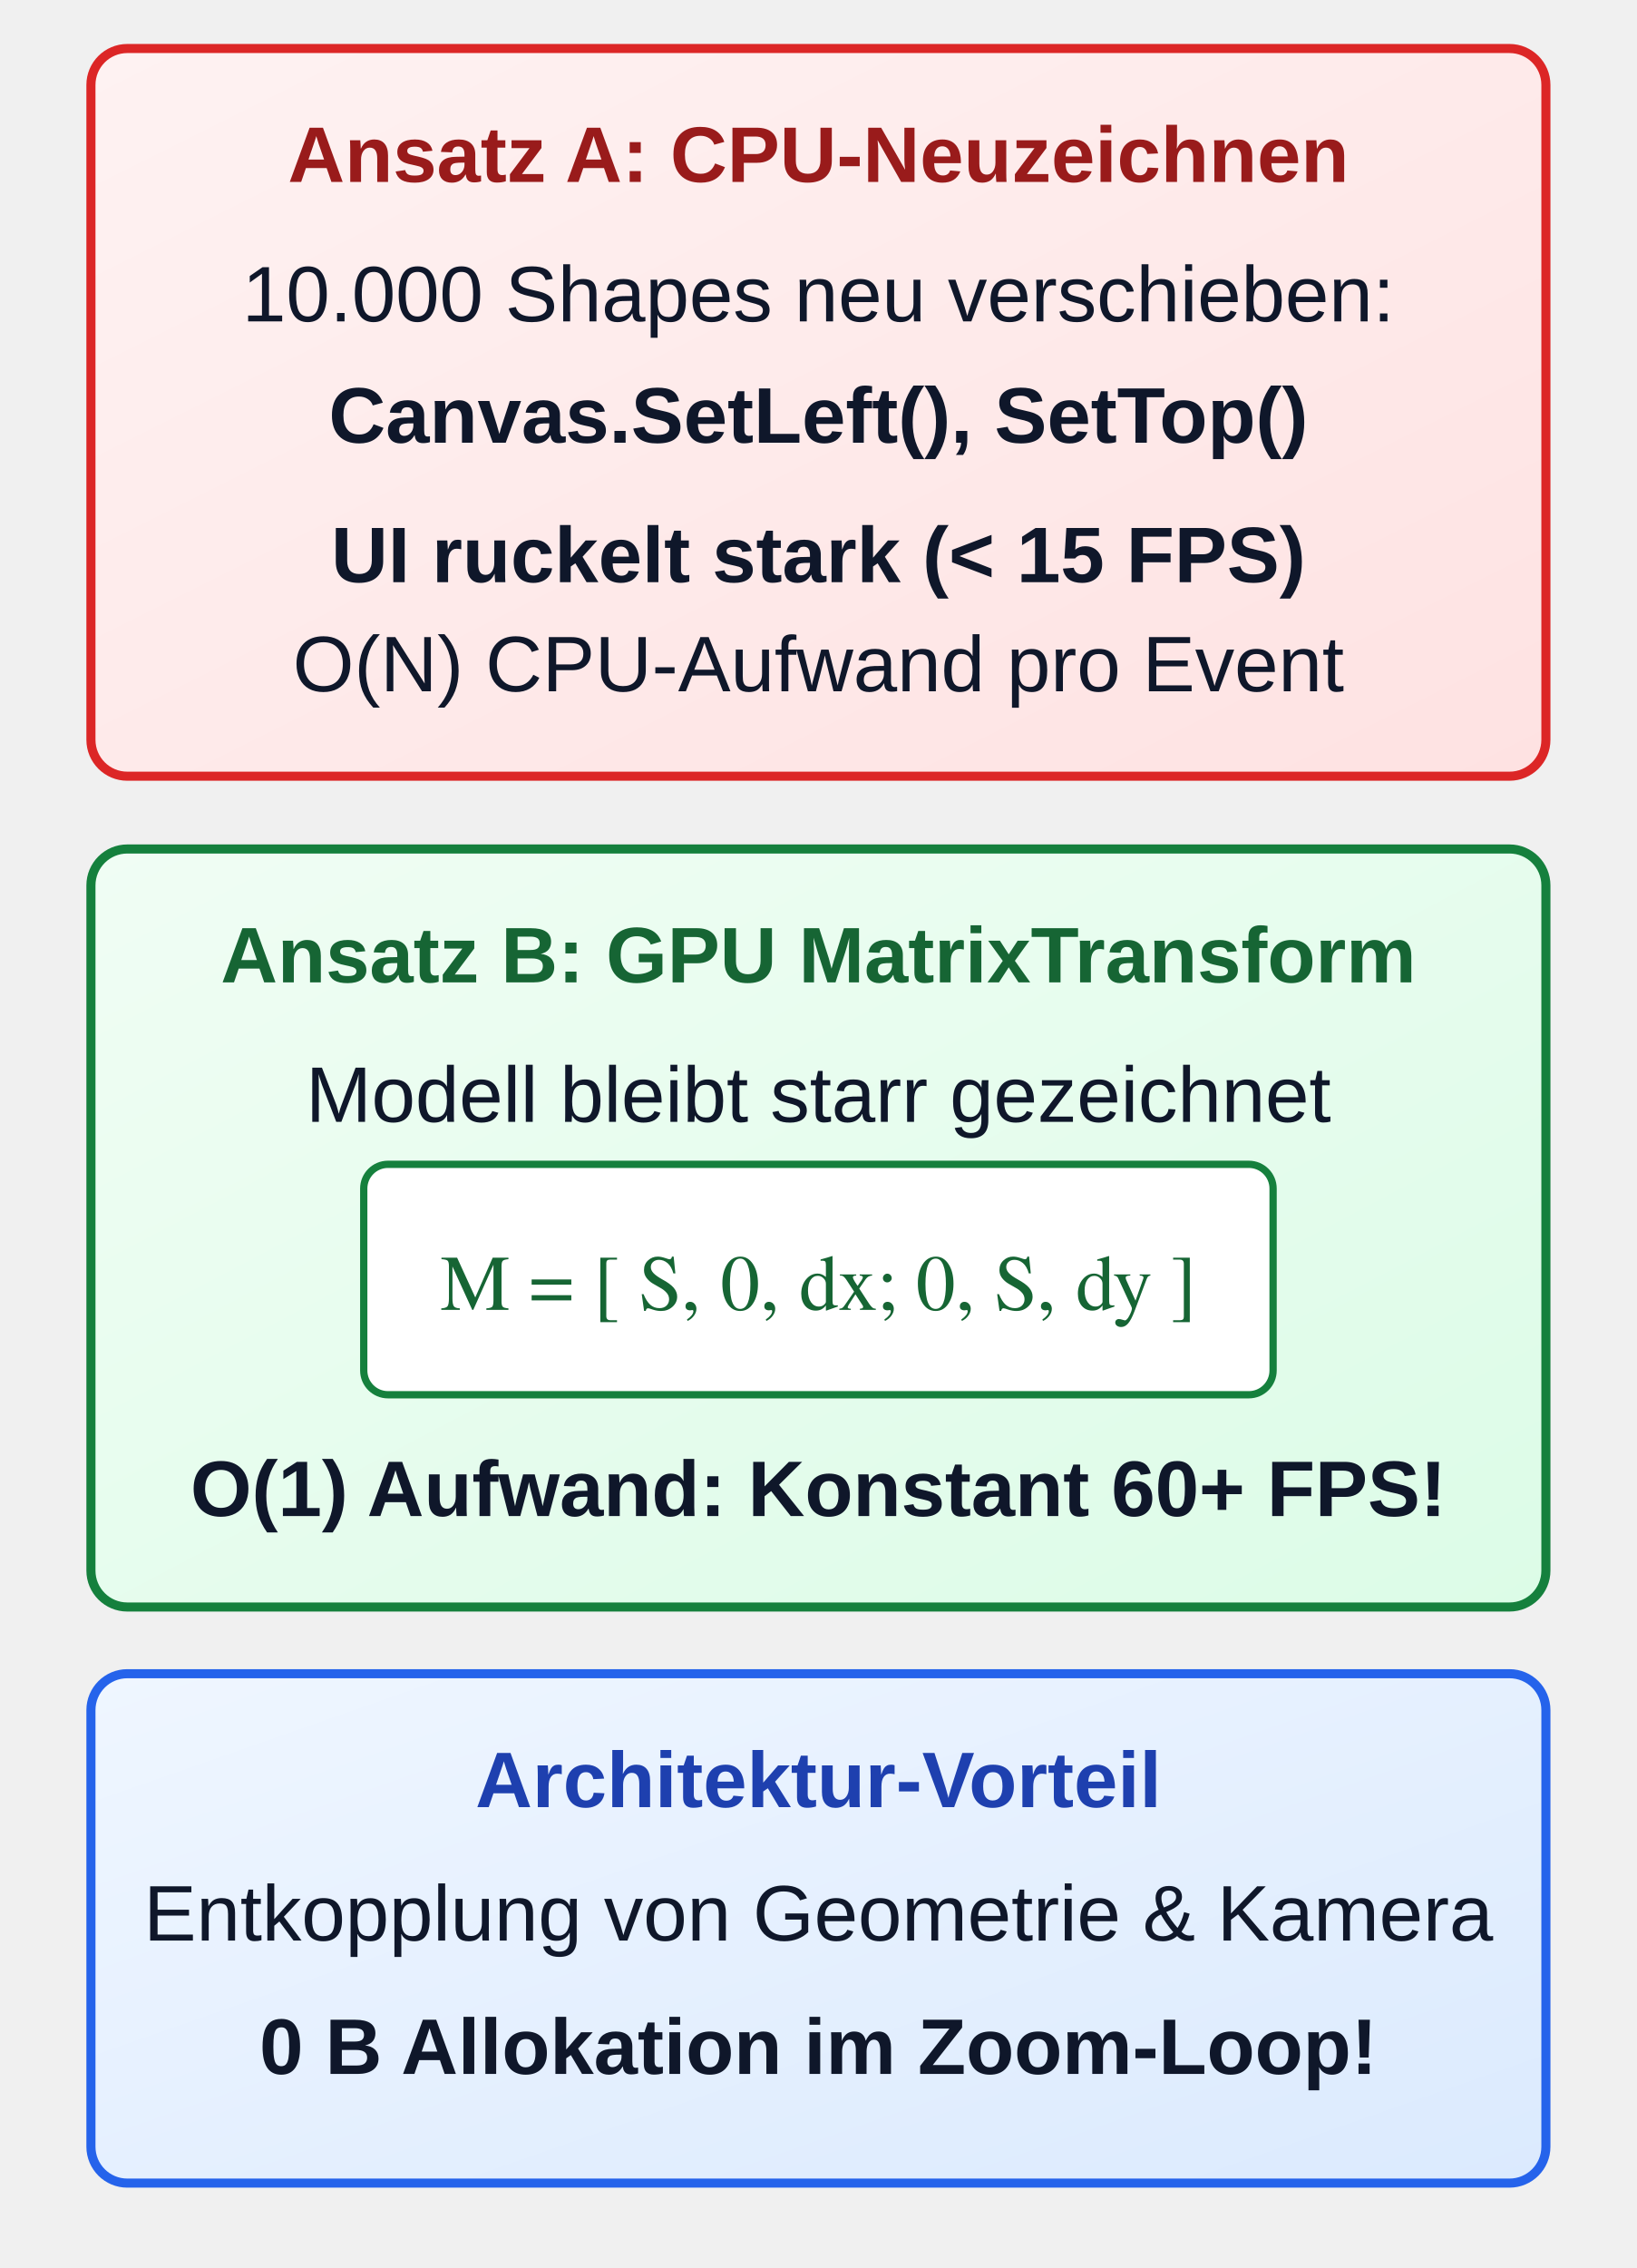
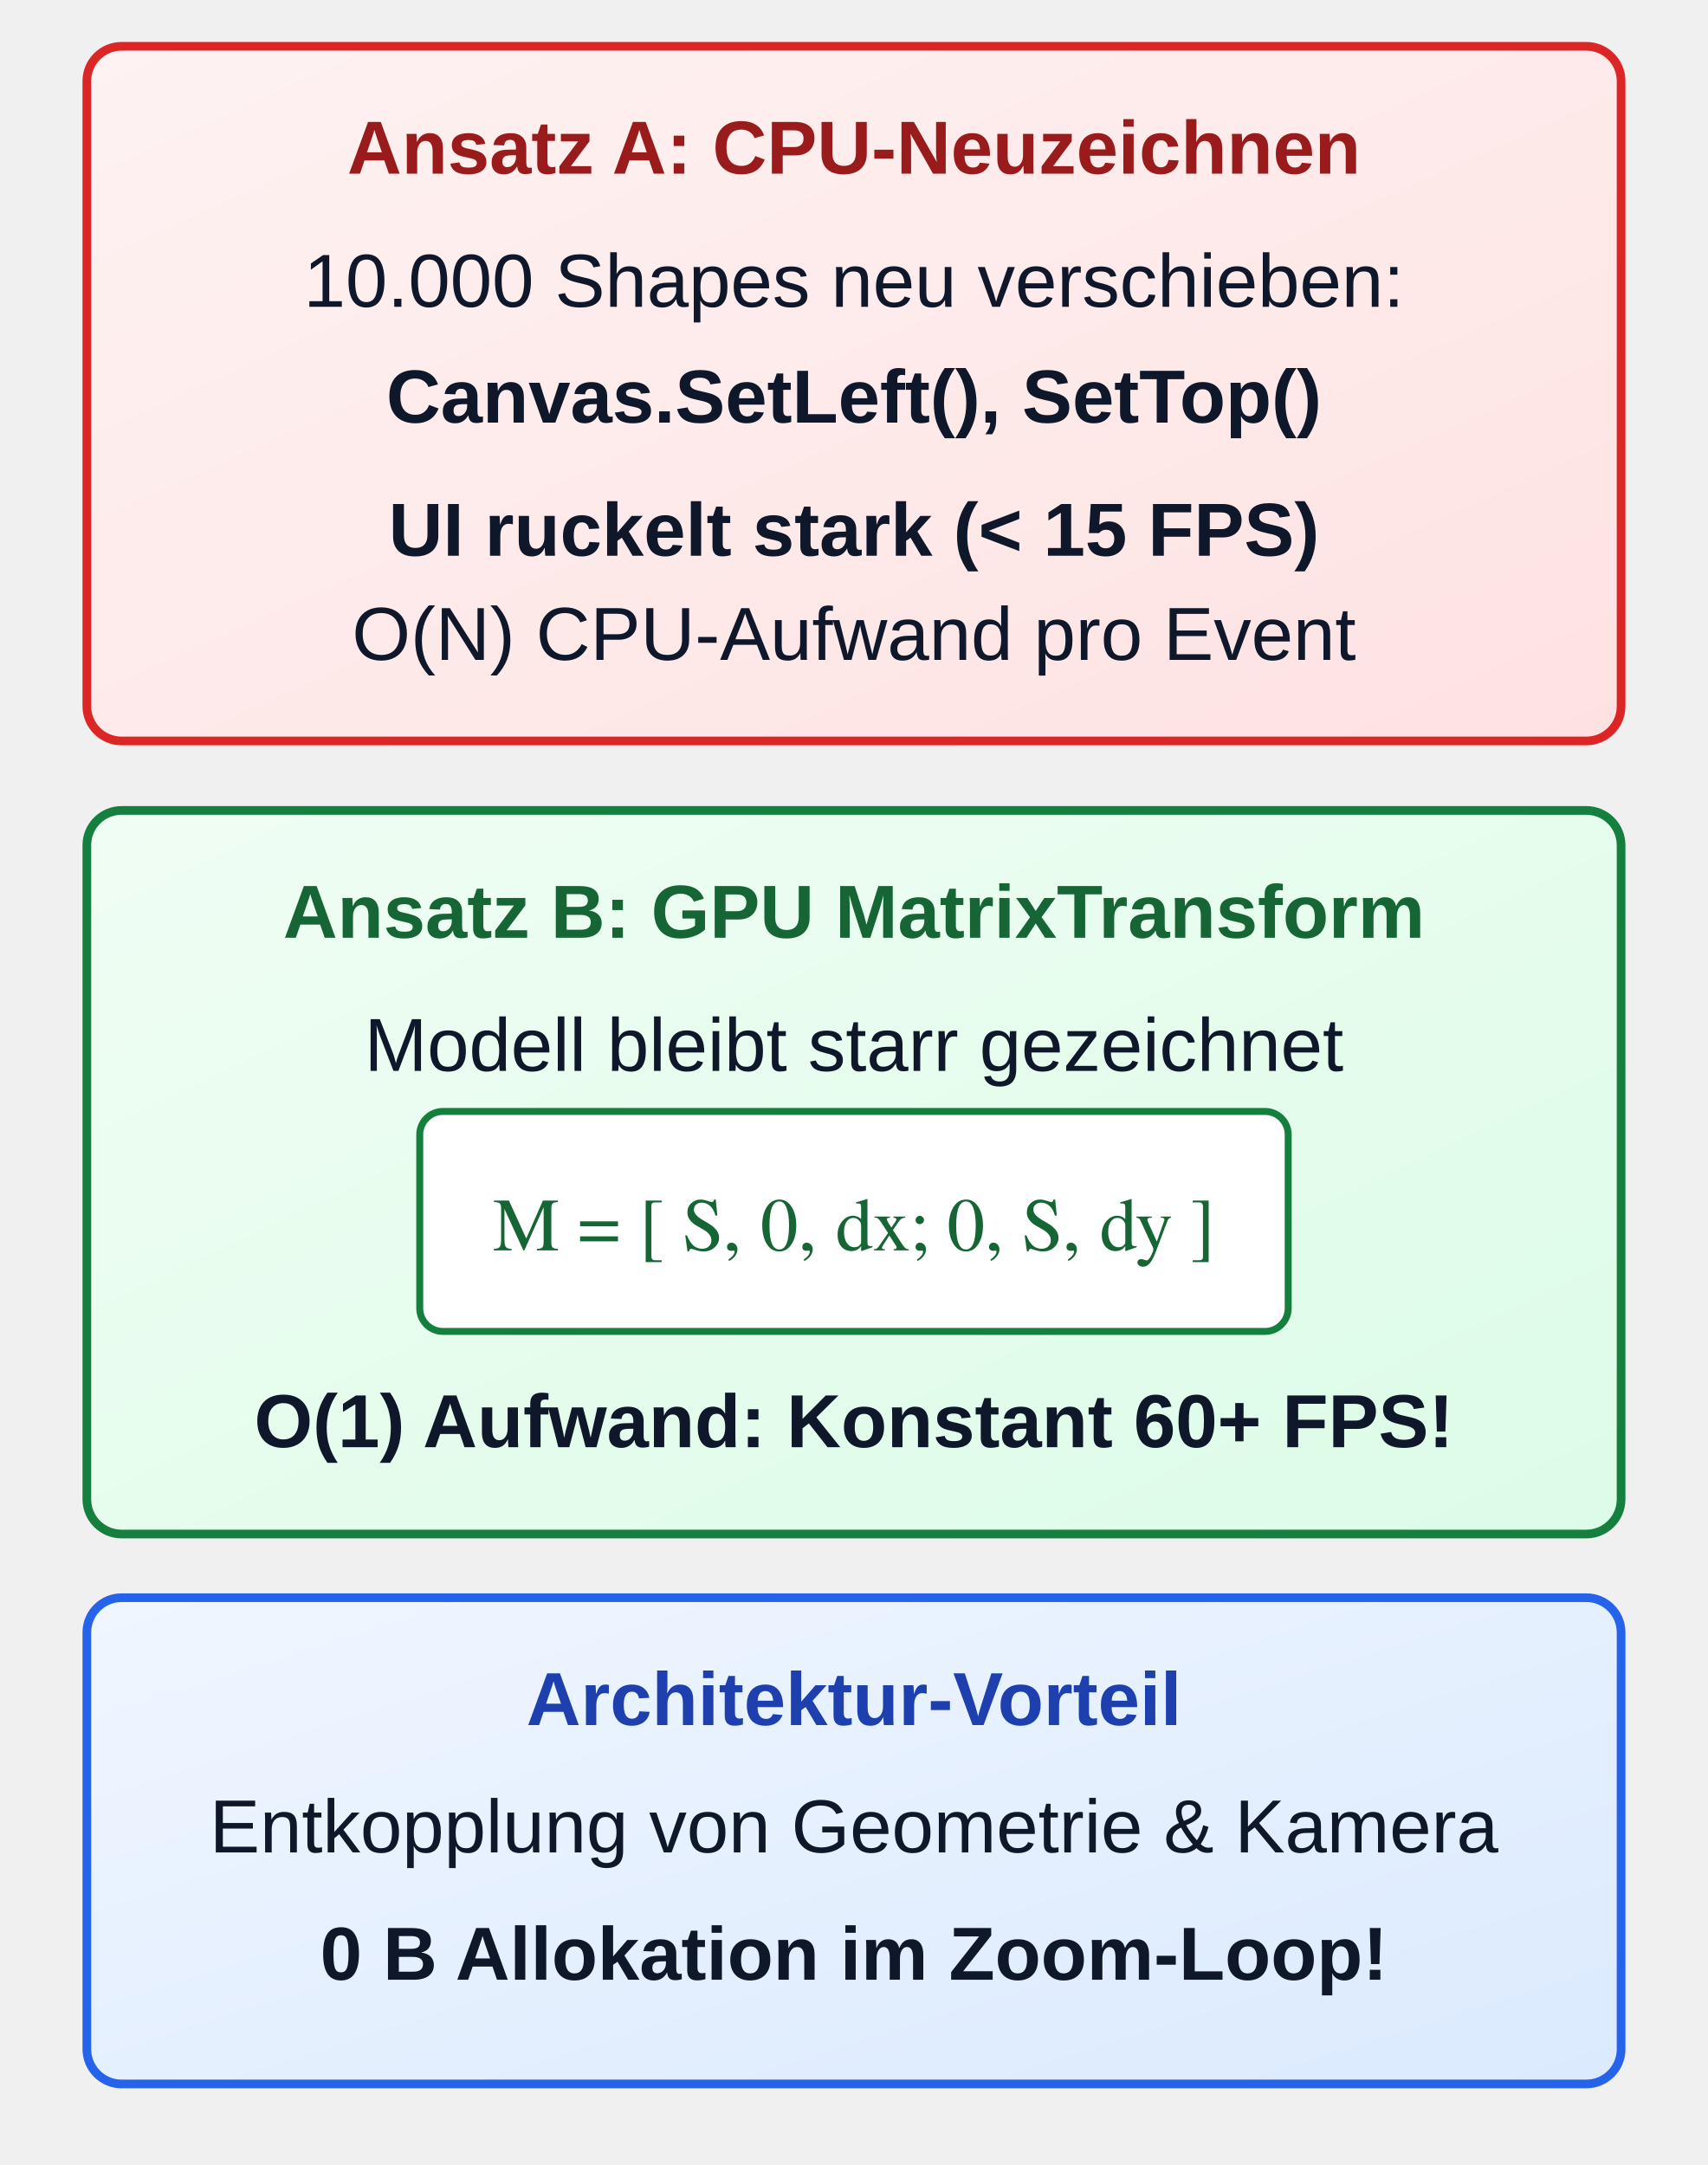
- <svg xmlns="http://www.w3.org/2000/svg" viewBox="0 46 270 374" width="270" height="374">
+ <svg xmlns="http://www.w3.org/2000/svg" viewBox="0 46 295 374" width="295" height="374">
  <defs>
    <linearGradient id="grad-sem-primary" x1="0%" y1="0%" x2="100%" y2="100%">
      <stop offset="0%" stop-color="#eff6ff" />
      <stop offset="100%" stop-color="#dbeafe" />
    </linearGradient>
    <linearGradient id="grad-sem-primary-fill" x1="0%" y1="0%" x2="100%" y2="100%">
      <stop offset="0%" stop-color="#2563eb" />
      <stop offset="100%" stop-color="#1d4ed8" />
    </linearGradient>
    <linearGradient id="grad-sem-success" x1="0%" y1="0%" x2="100%" y2="100%">
      <stop offset="0%" stop-color="#f0fdf4" />
      <stop offset="100%" stop-color="#dcfce7" />
    </linearGradient>
    <linearGradient id="grad-sem-success-fill" x1="0%" y1="0%" x2="100%" y2="100%">
      <stop offset="0%" stop-color="#15803d" />
      <stop offset="100%" stop-color="#166534" />
    </linearGradient>
    <linearGradient id="grad-sem-danger" x1="0%" y1="0%" x2="100%" y2="100%">
      <stop offset="0%" stop-color="#fef2f2" />
      <stop offset="100%" stop-color="#fee2e2" />
    </linearGradient>
    <linearGradient id="grad-sem-danger-fill" x1="0%" y1="0%" x2="100%" y2="100%">
      <stop offset="0%" stop-color="#dc2626" />
      <stop offset="100%" stop-color="#b91c1c" />
    </linearGradient>
    <linearGradient id="grad-sem-neutral" x1="0%" y1="0%" x2="100%" y2="100%">
      <stop offset="0%" stop-color="#ffffff" />
      <stop offset="100%" stop-color="#f8fafc" />
    </linearGradient>
    <linearGradient id="grad-sem-neutral-fill" x1="0%" y1="0%" x2="100%" y2="100%">
      <stop offset="0%" stop-color="#334155" />
      <stop offset="100%" stop-color="#1e293b" />
    </linearGradient>
    <style>
      
/* @svg-palette:start */
      .sem-primary { fill: url(#grad-sem-primary); stroke: #2563eb; }
      .sem-primary-bg { fill: url(#grad-sem-primary); stroke: none; }
      .sem-primary-stroke { stroke: #2563eb; }
      .sem-primary-fill { fill: url(#grad-sem-primary-fill); }
      .sem-primary-text { fill: #1e40af; }
      .sem-success { fill: url(#grad-sem-success); stroke: #15803d; }
      .sem-success-bg { fill: url(#grad-sem-success); stroke: none; }
      .sem-success-stroke { stroke: #15803d; }
      .sem-success-fill { fill: url(#grad-sem-success-fill); }
      .sem-success-text { fill: #166534; }
      .sem-danger { fill: url(#grad-sem-danger); stroke: #dc2626; }
      .sem-danger-bg { fill: url(#grad-sem-danger); stroke: none; }
      .sem-danger-stroke { stroke: #dc2626; }
      .sem-danger-fill { fill: url(#grad-sem-danger-fill); }
      .sem-danger-text { fill: #991b1b; }
      .sem-neutral { fill: url(#grad-sem-neutral); stroke: #334155; }
      .sem-neutral-bg { fill: url(#grad-sem-neutral); stroke: none; }
      .sem-neutral-stroke { stroke: #334155; }
      .sem-neutral-fill { fill: url(#grad-sem-neutral-fill); }
      .sem-neutral-text { fill: #0f172a; }
      /* @svg-palette:end */
.hdr { font-family: 'Segoe UI', Arial, sans-serif; font-size: 14.5px; font-weight: bold;  text-anchor: middle; }
      .sub { font-family: 'Segoe UI', Arial, sans-serif; font-size: 13px;  text-anchor: middle; }
      .lbl { font-family: 'Segoe UI', Arial, sans-serif; font-size: 13px; font-weight: bold; text-anchor: middle; }
      .desc { font-family: 'Segoe UI', Arial, sans-serif; font-size: 13px;  text-anchor: middle; }
      .math { font-family: 'Cambria Math', serif; font-size: 13px; }
    </style>
  </defs>
  <g transform="translate(15, 54)">
-     <rect class="sem-danger" width="240" height="120" rx="6" stroke-width="1.5" />
-     <text x="120" y="22" class="lbl sem-danger-text">Ansatz A: CPU-Neuzeichnen</text>
-     <text x="120" y="45" class="desc sem-neutral-text sem-danger-text">10.000 Shapes neu verschieben:</text>
-     <text x="120" y="65" class="desc sem-neutral-text sem-danger-text" style="font-weight: bold;">Canvas.SetLeft(), SetTop()</text>
-     <text x="120" y="88" class="desc sem-neutral-text sem-danger-text" style="font-weight: bold;">UI ruckelt stark (&lt; 15 FPS)</text>
-     <text x="120" y="106" class="desc sem-neutral-text sem-danger-text">O(N) CPU-Aufwand pro Event</text>
+     <rect class="sem-danger" width="265" height="120" rx="6" stroke-width="1.5" />
+     <text x="132.5" y="22" class="lbl sem-danger-text">Ansatz A: CPU-Neuzeichnen</text>
+     <text x="132.5" y="45" class="desc sem-neutral-text sem-danger-text">10.000 Shapes neu verschieben:</text>
+     <text x="132.5" y="65" class="desc sem-neutral-text sem-danger-text" style="font-weight: bold;">Canvas.SetLeft(), SetTop()</text>
+     <text x="132.5" y="88" class="desc sem-neutral-text sem-danger-text" style="font-weight: bold;">UI ruckelt stark (&lt; 15 FPS)</text>
+     <text x="132.5" y="106" class="desc sem-neutral-text sem-danger-text">O(N) CPU-Aufwand pro Event</text>
  </g>
  <g transform="translate(15, 186)">
-     <rect class="sem-success" width="240" height="125" rx="6" stroke-width="1.5" />
-     <text x="120" y="22" class="lbl sem-success-text">Ansatz B: GPU MatrixTransform</text>
-     <text x="120" y="45" class="desc sem-neutral-text sem-success-text">Modell bleibt starr gezeichnet</text>
-     <g transform="translate(45, 52)">
+     <rect class="sem-success" width="265" height="125" rx="6" stroke-width="1.5" />
+     <text x="132.5" y="22" class="lbl sem-success-text">Ansatz B: GPU MatrixTransform</text>
+     <text x="132.5" y="45" class="desc sem-neutral-text sem-success-text">Modell bleibt starr gezeichnet</text>
+     <g transform="translate(57.5, 52)">
      <rect class="sem-success-stroke" width="150" height="38" rx="4" fill="#ffffff" stroke-width="1.2" />
      <text x="75" y="24" class="math sem-success-text" style="text-anchor: middle;">M = [ S,  0,  dx;  0,  S,  dy ]</text>
    </g>
-     <text x="120" y="110" class="desc sem-neutral-text sem-success-text" style="font-weight: bold;">O(1) Aufwand: Konstant 60+ FPS!</text>
+     <text x="132.5" y="110" class="desc sem-neutral-text sem-success-text" style="font-weight: bold;">O(1) Aufwand: Konstant 60+ FPS!</text>
  </g>
-   <rect class="sem-primary" x="15" y="322" width="240" height="84" rx="6" stroke-width="1.5" />
-   <text x="135" y="344" class="lbl sem-primary-text">Architektur-Vorteil</text>
-   <text x="135" y="366" class="desc sem-neutral-text sem-primary-text">Entkopplung von Geometrie &amp; Kamera</text>
-   <text x="135" y="388" class="desc sem-neutral-text sem-primary-text" style="font-weight: bold;">0 B Allokation im Zoom-Loop!</text>
+   <rect class="sem-primary" x="15" y="322" width="265" height="84" rx="6" stroke-width="1.5" />
+   <text x="147.5" y="344" class="lbl sem-primary-text">Architektur-Vorteil</text>
+   <text x="147.5" y="366" class="desc sem-neutral-text sem-primary-text">Entkopplung von Geometrie &amp; Kamera</text>
+   <text x="147.5" y="388" class="desc sem-neutral-text sem-primary-text" style="font-weight: bold;">0 B Allokation im Zoom-Loop!</text>
</svg>
